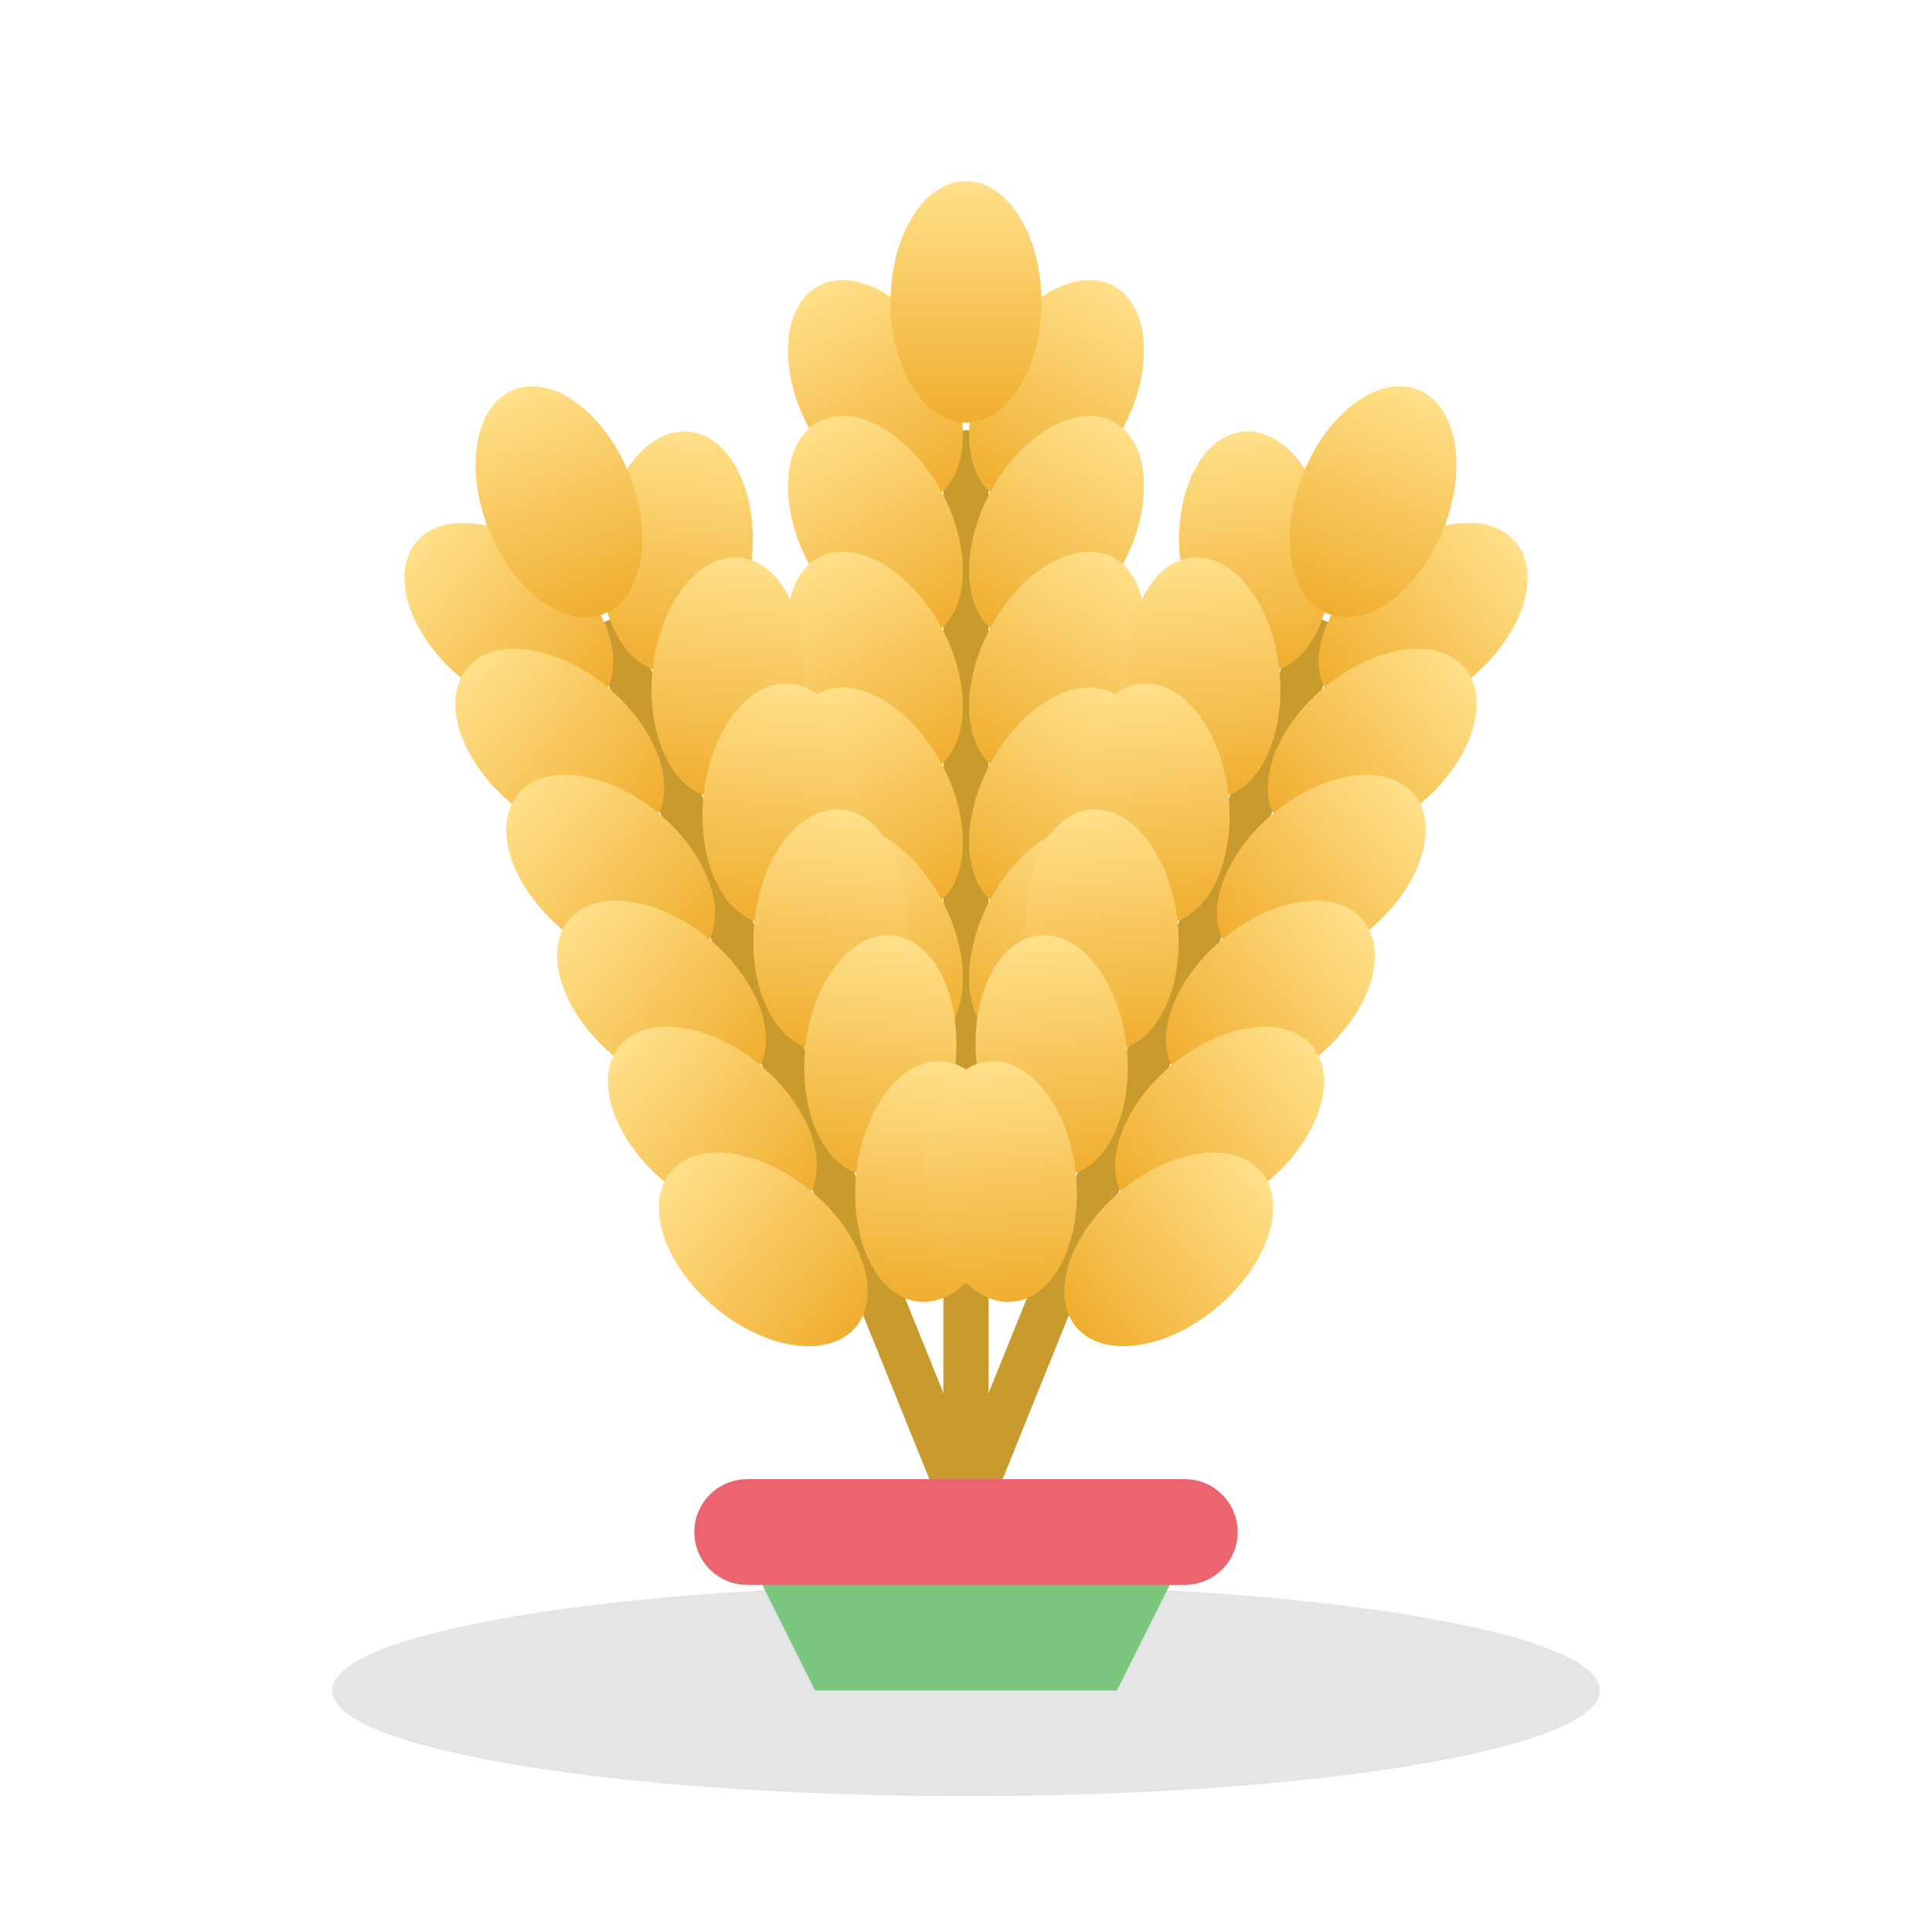
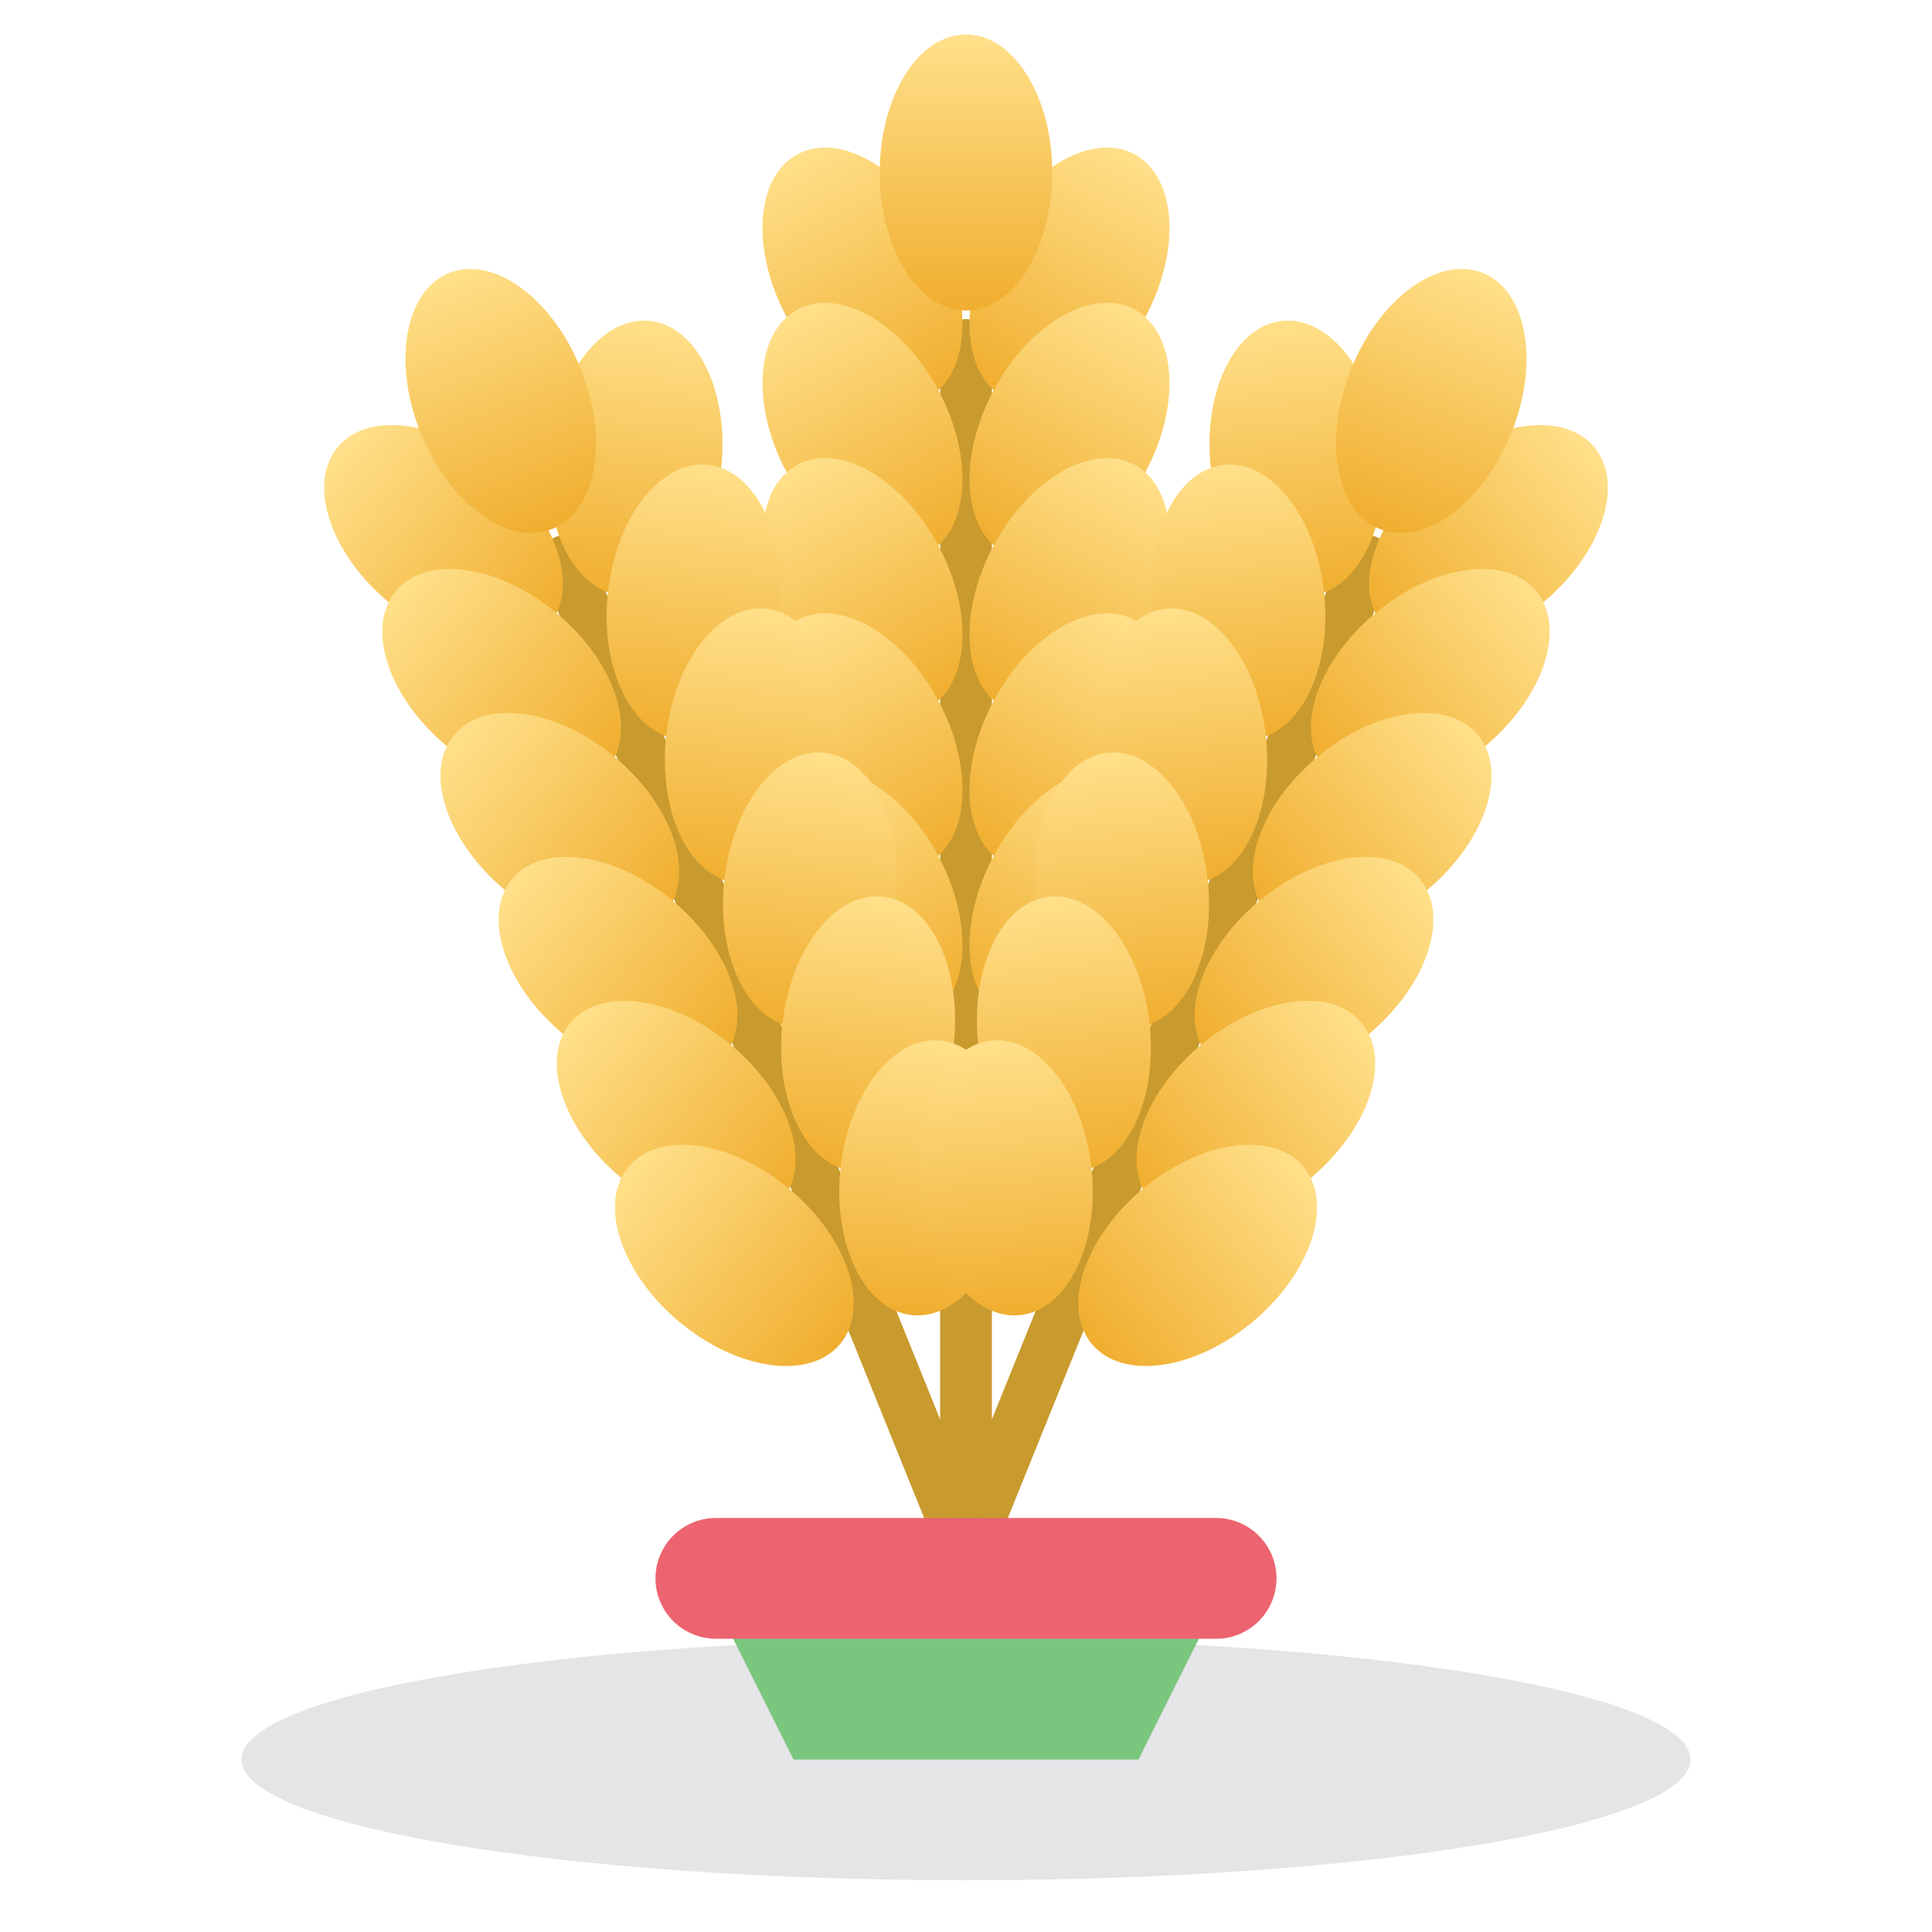
- <svg xmlns="http://www.w3.org/2000/svg" viewBox="0 0 128 128" width="128" height="128">
+ <svg xmlns="http://www.w3.org/2000/svg" viewBox="8 14 112 104" width="128" height="128">
  <ellipse cx="64" cy="112" rx="42" ry="7" fill="#1d2233" opacity=".12" />
  <defs>
    <linearGradient id="wheat_w" x1="0" y1="0" x2="0" y2="1">
      <stop offset="0" stop-color="#FFE08A" />
      <stop offset="1" stop-color="#F0AE2F" />
    </linearGradient>
  </defs>
  <g transform="rotate(0 64 100)">
    <path d="M64 100 V30" stroke="#C99A2E" stroke-width="3" stroke-linecap="round" />
    <ellipse cx="58" cy="26" rx="5" ry="8" transform="rotate(-28 58 26)" fill="url(#wheat_w)" />
    <ellipse cx="70" cy="26" rx="5" ry="8" transform="rotate(28 70 26)" fill="url(#wheat_w)" />
    <ellipse cx="58" cy="35" rx="5" ry="8" transform="rotate(-28 58 35)" fill="url(#wheat_w)" />
    <ellipse cx="70" cy="35" rx="5" ry="8" transform="rotate(28 70 35)" fill="url(#wheat_w)" />
    <ellipse cx="58" cy="44" rx="5" ry="8" transform="rotate(-28 58 44)" fill="url(#wheat_w)" />
    <ellipse cx="70" cy="44" rx="5" ry="8" transform="rotate(28 70 44)" fill="url(#wheat_w)" />
    <ellipse cx="58" cy="53" rx="5" ry="8" transform="rotate(-28 58 53)" fill="url(#wheat_w)" />
    <ellipse cx="70" cy="53" rx="5" ry="8" transform="rotate(28 70 53)" fill="url(#wheat_w)" />
    <ellipse cx="58" cy="62" rx="5" ry="8" transform="rotate(-28 58 62)" fill="url(#wheat_w)" />
    <ellipse cx="70" cy="62" rx="5" ry="8" transform="rotate(28 70 62)" fill="url(#wheat_w)" />
    <ellipse cx="58" cy="71" rx="5" ry="8" transform="rotate(-28 58 71)" fill="url(#wheat_w)" />
    <ellipse cx="70" cy="71" rx="5" ry="8" transform="rotate(28 70 71)" fill="url(#wheat_w)" />
    <ellipse cx="64" cy="20" rx="5" ry="8" fill="url(#wheat_w)" />
  </g>
  <g transform="rotate(-22 64 100)">
    <path d="M64 100 V38" stroke="#C99A2E" stroke-width="3" stroke-linecap="round" />
    <ellipse cx="58" cy="34" rx="5" ry="8" transform="rotate(-28 58 34)" fill="url(#wheat_w)" />
    <ellipse cx="70" cy="34" rx="5" ry="8" transform="rotate(28 70 34)" fill="url(#wheat_w)" />
    <ellipse cx="58" cy="43" rx="5" ry="8" transform="rotate(-28 58 43)" fill="url(#wheat_w)" />
    <ellipse cx="70" cy="43" rx="5" ry="8" transform="rotate(28 70 43)" fill="url(#wheat_w)" />
    <ellipse cx="58" cy="52" rx="5" ry="8" transform="rotate(-28 58 52)" fill="url(#wheat_w)" />
    <ellipse cx="70" cy="52" rx="5" ry="8" transform="rotate(28 70 52)" fill="url(#wheat_w)" />
    <ellipse cx="58" cy="61" rx="5" ry="8" transform="rotate(-28 58 61)" fill="url(#wheat_w)" />
    <ellipse cx="70" cy="61" rx="5" ry="8" transform="rotate(28 70 61)" fill="url(#wheat_w)" />
    <ellipse cx="58" cy="70" rx="5" ry="8" transform="rotate(-28 58 70)" fill="url(#wheat_w)" />
    <ellipse cx="70" cy="70" rx="5" ry="8" transform="rotate(28 70 70)" fill="url(#wheat_w)" />
    <ellipse cx="58" cy="79" rx="5" ry="8" transform="rotate(-28 58 79)" fill="url(#wheat_w)" />
    <ellipse cx="70" cy="79" rx="5" ry="8" transform="rotate(28 70 79)" fill="url(#wheat_w)" />
    <ellipse cx="64" cy="28" rx="5" ry="8" fill="url(#wheat_w)" />
  </g>
  <g transform="rotate(22 64 100)">
    <path d="M64 100 V38" stroke="#C99A2E" stroke-width="3" stroke-linecap="round" />
    <ellipse cx="58" cy="34" rx="5" ry="8" transform="rotate(-28 58 34)" fill="url(#wheat_w)" />
    <ellipse cx="70" cy="34" rx="5" ry="8" transform="rotate(28 70 34)" fill="url(#wheat_w)" />
    <ellipse cx="58" cy="43" rx="5" ry="8" transform="rotate(-28 58 43)" fill="url(#wheat_w)" />
    <ellipse cx="70" cy="43" rx="5" ry="8" transform="rotate(28 70 43)" fill="url(#wheat_w)" />
    <ellipse cx="58" cy="52" rx="5" ry="8" transform="rotate(-28 58 52)" fill="url(#wheat_w)" />
    <ellipse cx="70" cy="52" rx="5" ry="8" transform="rotate(28 70 52)" fill="url(#wheat_w)" />
    <ellipse cx="58" cy="61" rx="5" ry="8" transform="rotate(-28 58 61)" fill="url(#wheat_w)" />
    <ellipse cx="70" cy="61" rx="5" ry="8" transform="rotate(28 70 61)" fill="url(#wheat_w)" />
    <ellipse cx="58" cy="70" rx="5" ry="8" transform="rotate(-28 58 70)" fill="url(#wheat_w)" />
    <ellipse cx="70" cy="70" rx="5" ry="8" transform="rotate(28 70 70)" fill="url(#wheat_w)" />
    <ellipse cx="58" cy="79" rx="5" ry="8" transform="rotate(-28 58 79)" fill="url(#wheat_w)" />
    <ellipse cx="70" cy="79" rx="5" ry="8" transform="rotate(28 70 79)" fill="url(#wheat_w)" />
    <ellipse cx="64" cy="28" rx="5" ry="8" fill="url(#wheat_w)" />
  </g>
  <path d="M50 104 Q64 92 78 104 L74 112 H54 Z" fill="#7BC67E" />
  <rect x="46" y="98" width="36" height="7" rx="3.5" fill="#EC6470" />
</svg>
